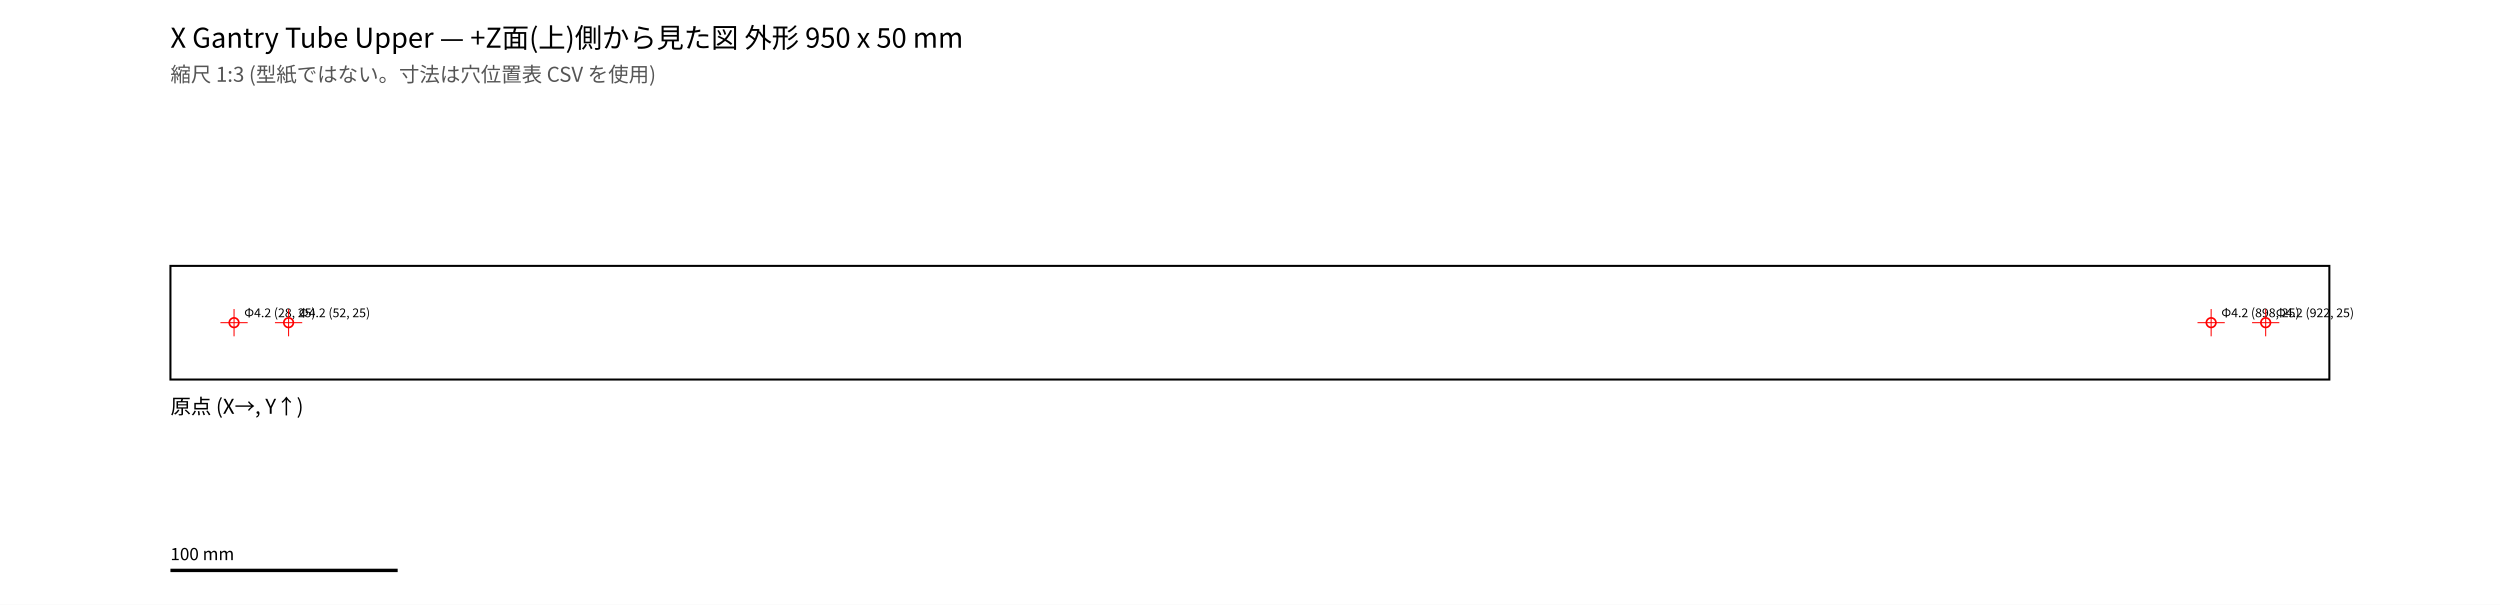
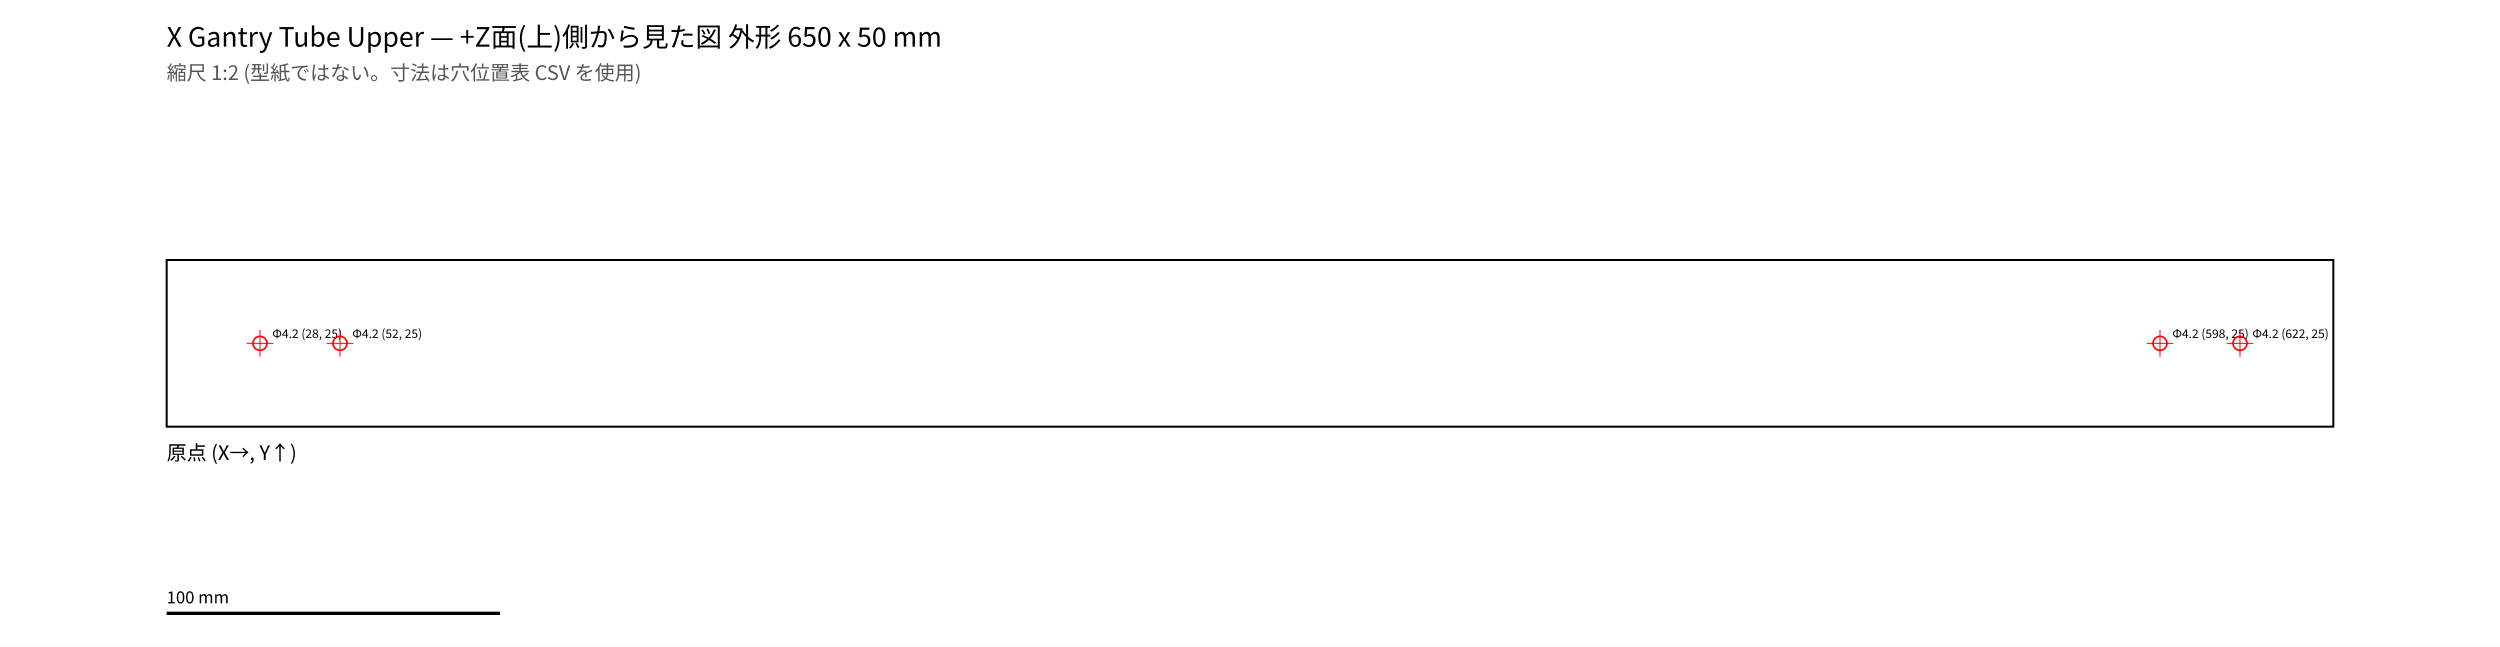
- <svg xmlns="http://www.w3.org/2000/svg" width="366.7mm" height="88.7mm" viewBox="0 0 366.7 88.7" font-family="Noto Sans CJK JP, IPAGothic, Hiragino Sans, Yu Gothic, Meiryo, sans-serif">
-   <rect x="0" y="0" width="366.7" height="88.7" fill="white" />
-   <text x="25.0" y="7" font-size="4">X Gantry Tube Upper — +Z面(上)側から見た図  外形 950 x 50 mm</text>
-   <text x="25.0" y="12" font-size="3" fill="#555">縮尺 1:3 (型紙ではない。寸法は穴位置表 CSV を使用)</text>
-   <rect x="25.00" y="39.00" width="316.67" height="16.67" fill="none" stroke="black" stroke-width="0.3" />
-   <text x="25.0" y="60.7" font-size="3">原点 (X→, Y↑)</text>
-   <circle cx="34.33" cy="47.33" r="0.70" fill="none" stroke="red" stroke-width="0.25" />
-   <path d="M32.33,47.33H36.33M34.33,45.33V49.33" stroke="red" stroke-width="0.15" />
-   <text x="35.83" y="46.53" font-size="1.8">Φ4.2 (28, 25)</text>
-   <circle cx="42.33" cy="47.33" r="0.70" fill="none" stroke="red" stroke-width="0.25" />
-   <path d="M40.33,47.33H44.33M42.33,45.33V49.33" stroke="red" stroke-width="0.15" />
-   <text x="43.83" y="46.53" font-size="1.8">Φ4.2 (52, 25)</text>
-   <circle cx="324.33" cy="47.33" r="0.70" fill="none" stroke="red" stroke-width="0.25" />
-   <path d="M322.33,47.33H326.33M324.33,45.33V49.33" stroke="red" stroke-width="0.15" />
-   <text x="325.83" y="46.53" font-size="1.8">Φ4.2 (898, 25)</text>
-   <circle cx="332.33" cy="47.33" r="0.70" fill="none" stroke="red" stroke-width="0.25" />
-   <path d="M330.33,47.33H334.33M332.33,45.33V49.33" stroke="red" stroke-width="0.15" />
-   <text x="333.83" y="46.53" font-size="1.8">Φ4.2 (922, 25)</text>
-   <path d="M25.0,83.667h33.33" stroke="black" stroke-width="0.5" />
-   <text x="25.0" y="82.167" font-size="2.5">100 mm</text>
+ <svg xmlns="http://www.w3.org/2000/svg" width="375.0mm" height="97.0mm" viewBox="0 0 375.0 97.0" font-family="Noto Sans CJK JP, IPAGothic, Hiragino Sans, Yu Gothic, Meiryo, sans-serif">
+   <rect x="0" y="0" width="375.0" height="97.0" fill="white" />
+   <text x="25.0" y="7" font-size="4">X Gantry Tube Upper — +Z面(上)側から見た図  外形 650 x 50 mm</text>
+   <text x="25.0" y="12" font-size="3" fill="#555">縮尺 1:2 (型紙ではない。寸法は穴位置表 CSV を使用)</text>
+   <rect x="25.00" y="39.00" width="325.00" height="25.00" fill="none" stroke="black" stroke-width="0.3" />
+   <text x="25.0" y="69.0" font-size="3">原点 (X→, Y↑)</text>
+   <circle cx="39.00" cy="51.50" r="1.05" fill="none" stroke="red" stroke-width="0.25" />
+   <path d="M37.00,51.50H41.00M39.00,49.50V53.50" stroke="red" stroke-width="0.15" />
+   <text x="40.85" y="50.70" font-size="1.8">Φ4.2 (28, 25)</text>
+   <circle cx="51.00" cy="51.50" r="1.05" fill="none" stroke="red" stroke-width="0.25" />
+   <path d="M49.00,51.50H53.00M51.00,49.50V53.50" stroke="red" stroke-width="0.15" />
+   <text x="52.85" y="50.70" font-size="1.8">Φ4.2 (52, 25)</text>
+   <circle cx="324.00" cy="51.50" r="1.05" fill="none" stroke="red" stroke-width="0.25" />
+   <path d="M322.00,51.50H326.00M324.00,49.50V53.50" stroke="red" stroke-width="0.15" />
+   <text x="325.85" y="50.70" font-size="1.8">Φ4.2 (598, 25)</text>
+   <circle cx="336.00" cy="51.50" r="1.05" fill="none" stroke="red" stroke-width="0.25" />
+   <path d="M334.00,51.50H338.00M336.00,49.50V53.50" stroke="red" stroke-width="0.15" />
+   <text x="337.85" y="50.70" font-size="1.8">Φ4.2 (622, 25)</text>
+   <path d="M25.0,92.0h50.00" stroke="black" stroke-width="0.5" />
+   <text x="25.0" y="90.5" font-size="2.5">100 mm</text>
</svg>
